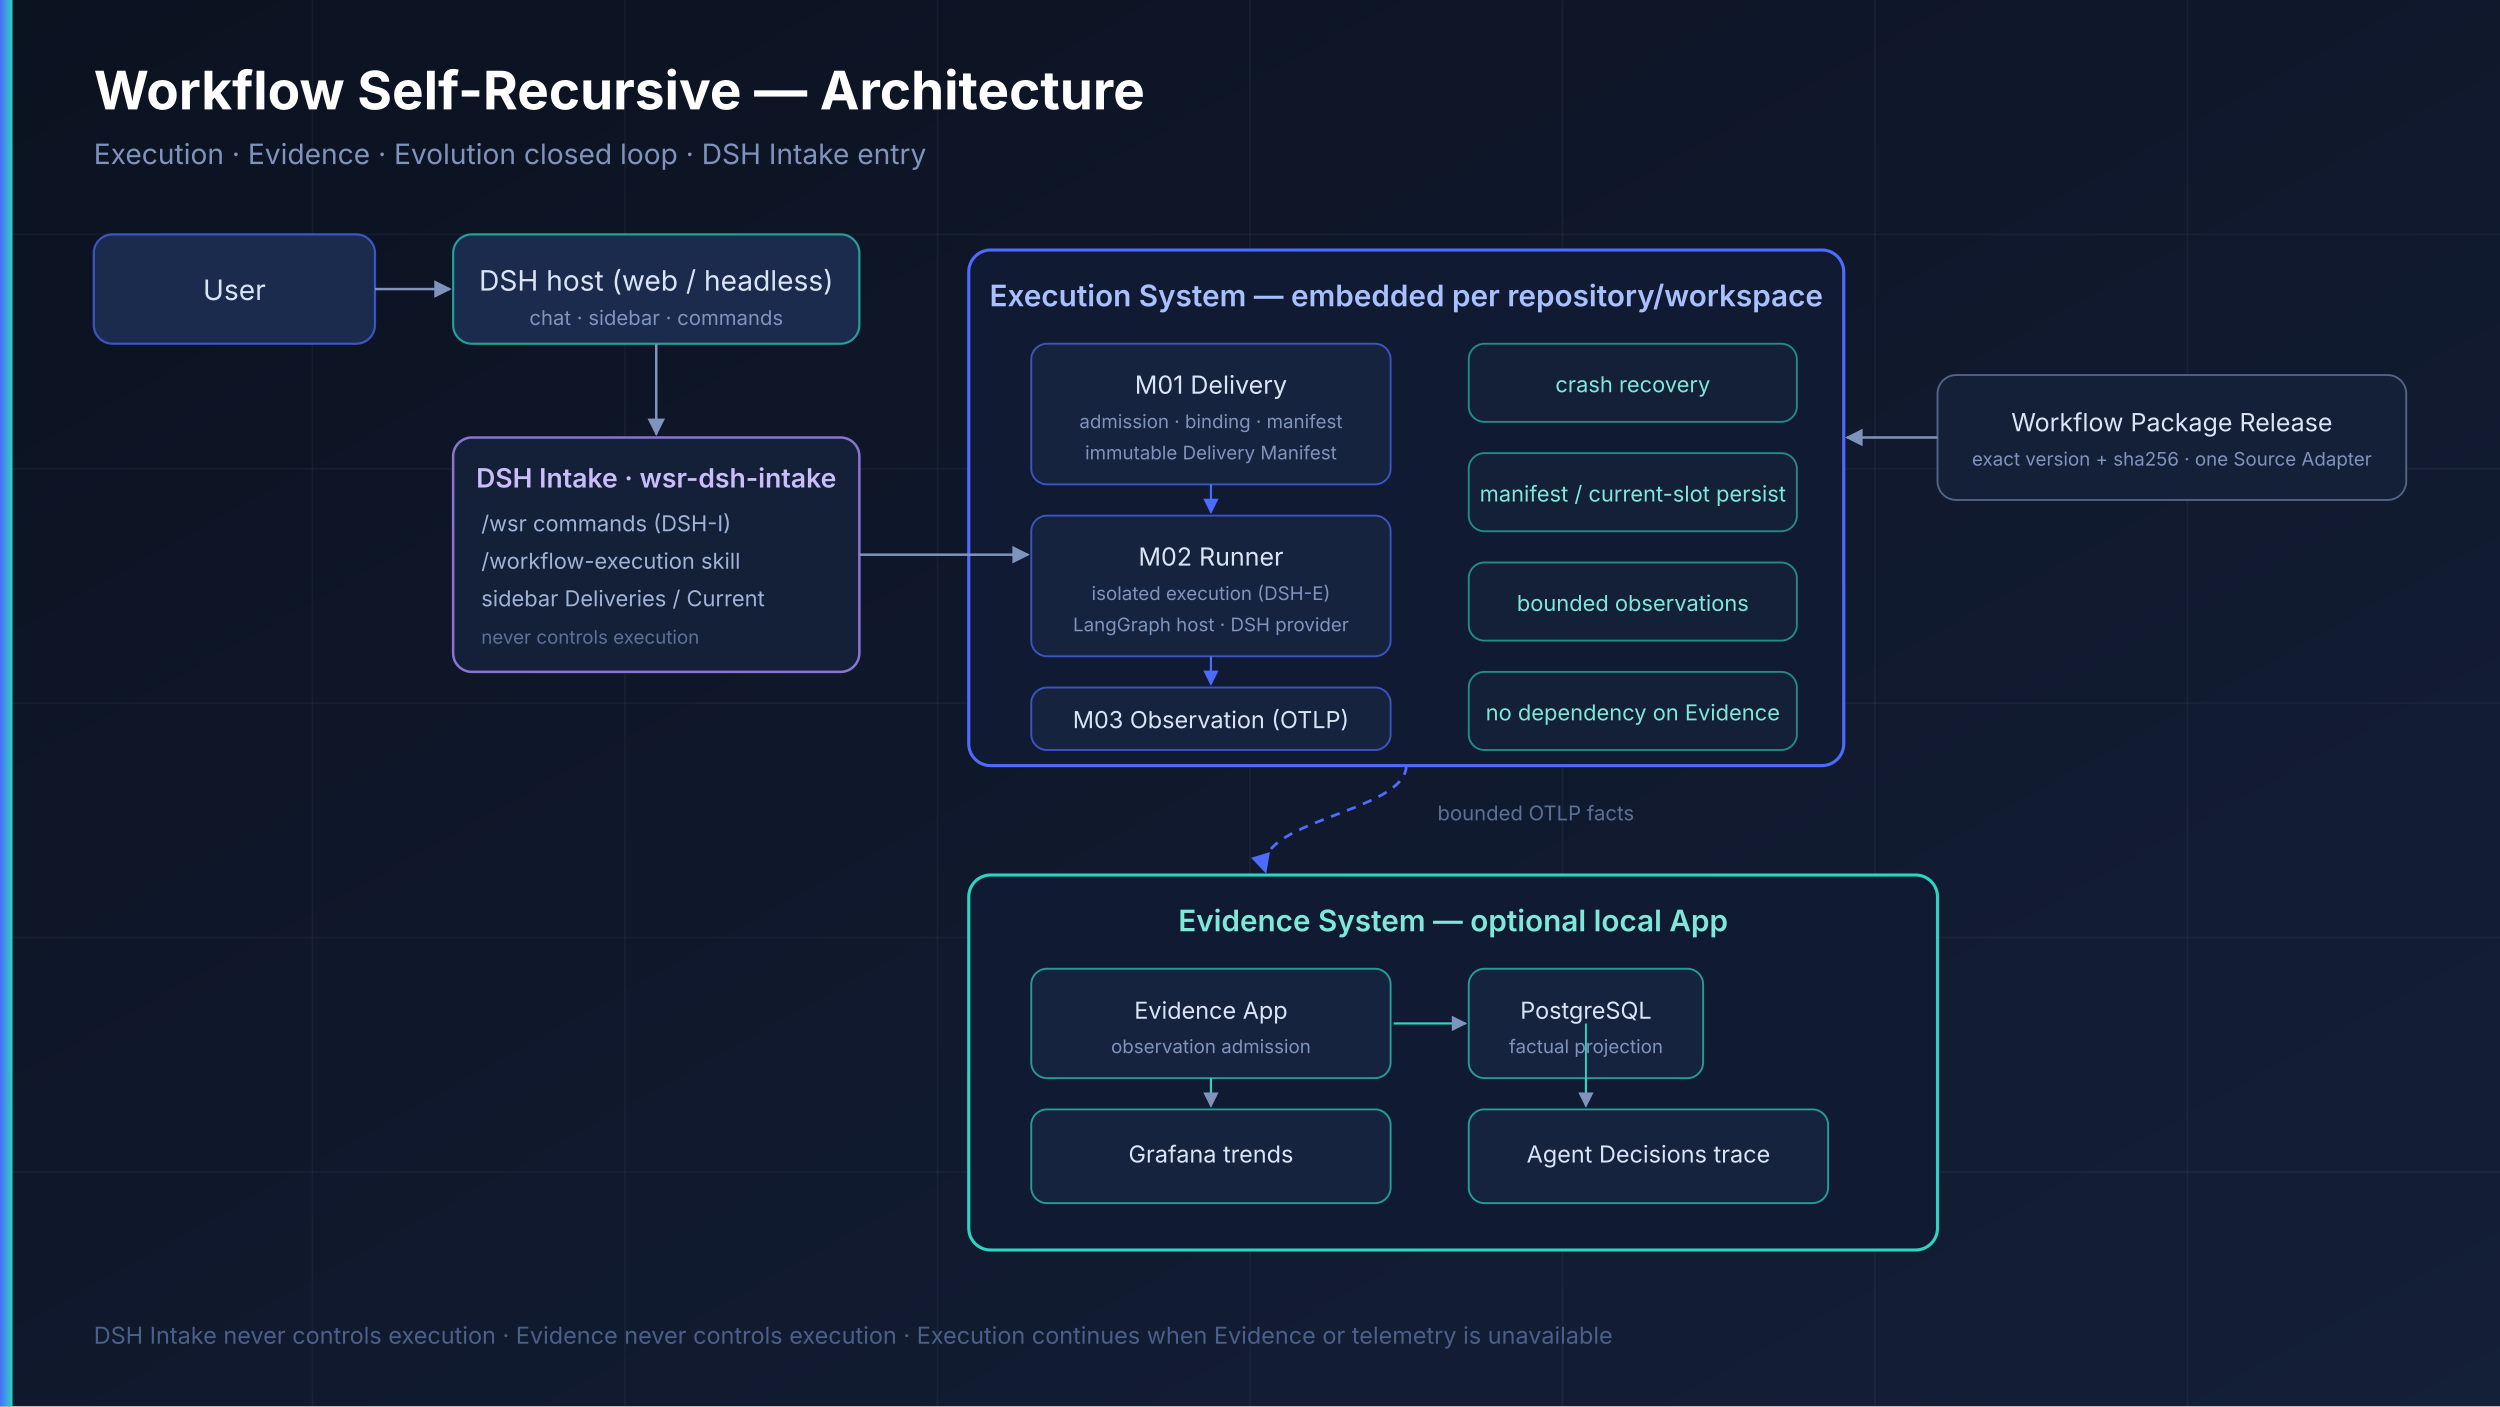
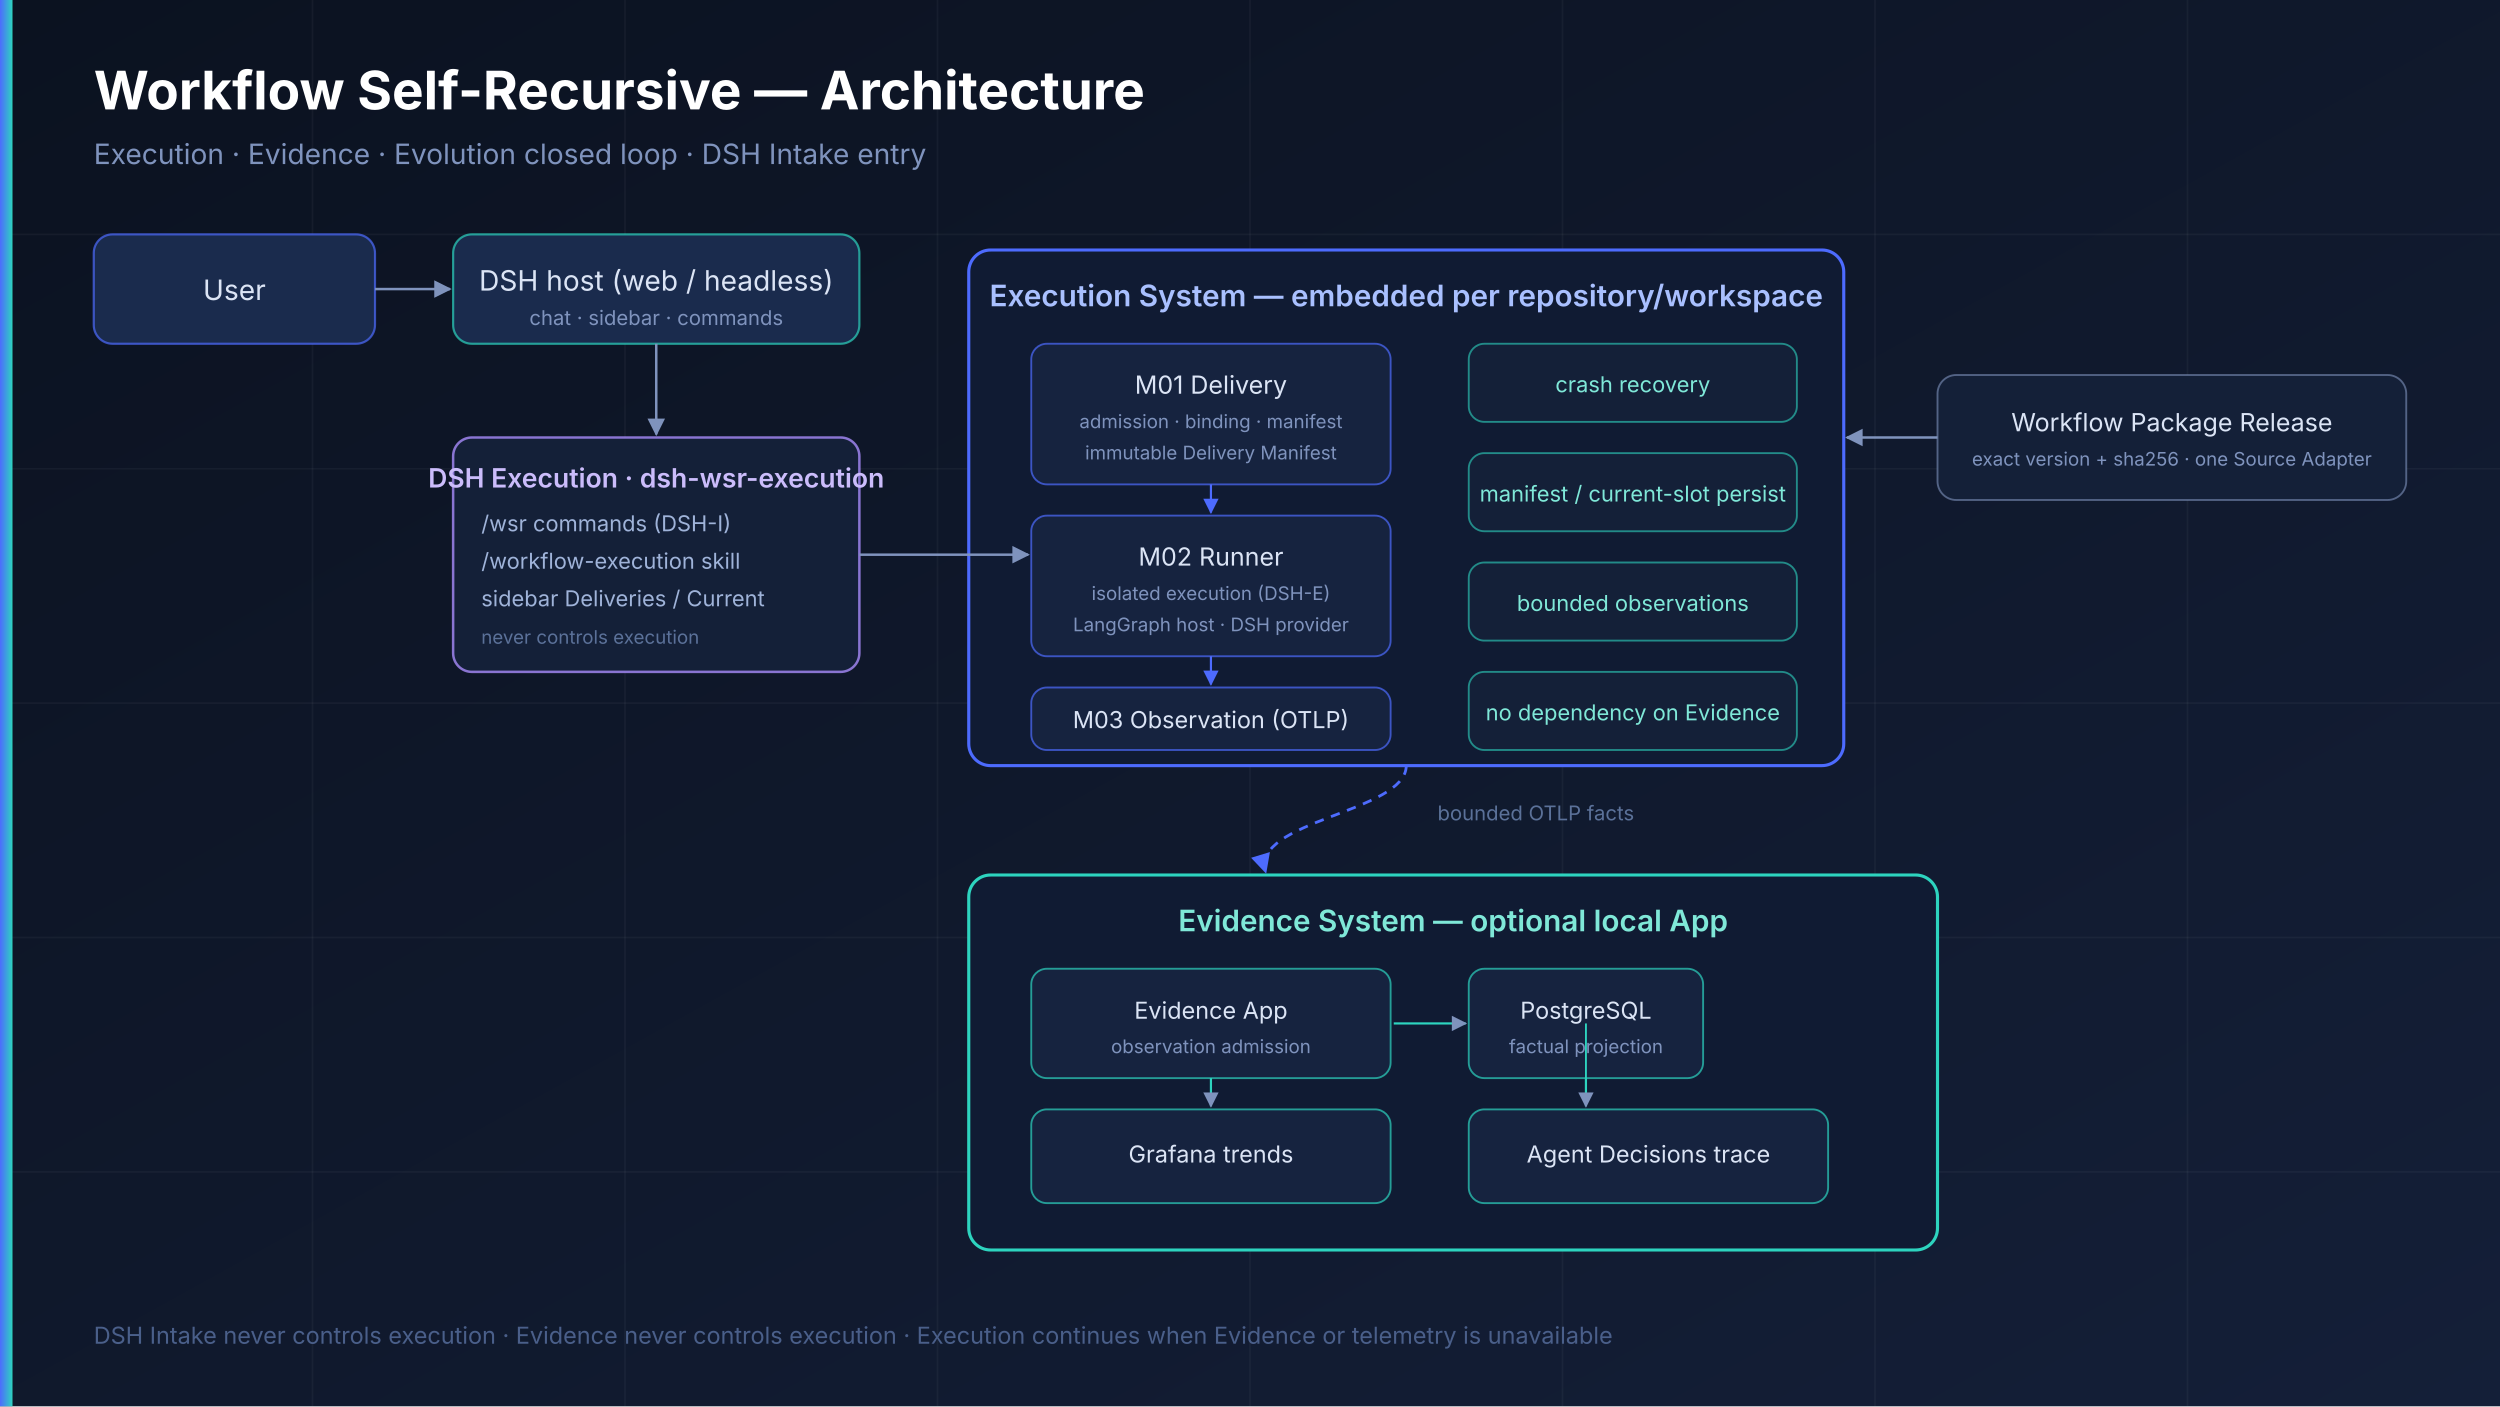
<svg xmlns="http://www.w3.org/2000/svg" width="1600" height="900" viewBox="0 0 1600 900">
  <defs>
    <linearGradient id="bg" x1="0" y1="0" x2="1" y2="1">
      <stop offset="0" stop-color="#0b1220" />
      <stop offset="1" stop-color="#141f38" />
    </linearGradient>
    <linearGradient id="accent" x1="0" y1="0" x2="1" y2="0">
      <stop offset="0" stop-color="#4D6BFE" />
      <stop offset="1" stop-color="#2DD4BF" />
    </linearGradient>
    <marker id="arrow" viewBox="0 0 10 10" refX="9" refY="5" markerWidth="7" markerHeight="7" orient="auto-start-reverse">
      <path d="M0 0 L10 5 L0 10 z" fill="#7f93bd" />
    </marker>
    <marker id="arrowAccent" viewBox="0 0 10 10" refX="9" refY="5" markerWidth="7" markerHeight="7" orient="auto-start-reverse">
      <path d="M0 0 L10 5 L0 10 z" fill="#4D6BFE" />
    </marker>
  </defs>
  <rect width="1600" height="900" fill="url(#bg)" />
  <g stroke="#ffffff" stroke-opacity="0.04" stroke-width="1">
    <path d="M0 150 H1600 M0 300 H1600 M0 450 H1600 M0 600 H1600 M0 750 H1600" />
    <path d="M200 0 V900 M400 0 V900 M600 0 V900 M800 0 V900 M1000 0 V900 M1200 0 V900 M1400 0 V900" />
  </g>
  <rect x="0" y="0" width="8" height="900" fill="url(#accent)" />
  <text x="60" y="70" font-family="'SF Pro Display','Segoe UI',sans-serif" font-size="34" font-weight="700" fill="#ffffff">Workflow Self-Recursive — Architecture</text>
  <text x="60" y="105" font-family="'SF Pro Display','Segoe UI',sans-serif" font-size="18" fill="#7f93bd">Execution · Evidence · Evolution closed loop · DSH Intake entry</text>
  <g font-family="'SF Pro Display','Segoe UI',sans-serif">
    <rect x="60" y="150" width="180" height="70" rx="12" fill="#1a2b4d" stroke="#4D6BFE" stroke-opacity="0.7" stroke-width="1.4" />
    <text x="150" y="192" text-anchor="middle" fill="#dbe4f5" font-size="18">User</text>
    <rect x="290" y="150" width="260" height="70" rx="12" fill="#1a2b4d" stroke="#2DD4BF" stroke-opacity="0.7" stroke-width="1.4" />
    <text x="420" y="186" text-anchor="middle" fill="#dbe4f5" font-size="18">DSH host (web / headless)</text>
    <text x="420" y="208" text-anchor="middle" fill="#7f93bd" font-size="13">chat · sidebar · commands</text>
    <line x1="240" y1="185" x2="288" y2="185" stroke="#7f93bd" stroke-width="1.6" marker-end="url(#arrow)" />
  </g>
  <g font-family="'SF Pro Display','Segoe UI',sans-serif">
    <rect x="290" y="280" width="260" height="150" rx="12" fill="#142038" stroke="#a78bfa" stroke-opacity="0.8" stroke-width="1.6" />
-     <text x="420" y="312" text-anchor="middle" fill="#cbbcfb" font-size="17" font-weight="600">DSH Intake · wsr-dsh-intake</text>
+     <text x="420" y="312" text-anchor="middle" fill="#cbbcfb" font-size="17" font-weight="600">DSH Execution · dsh-wsr-execution</text>
    <text x="308" y="340" fill="#9fb3d9" font-size="14">/wsr commands (DSH-I)</text>
    <text x="308" y="364" fill="#9fb3d9" font-size="14">/workflow-execution skill</text>
    <text x="308" y="388" fill="#9fb3d9" font-size="14">sidebar Deliveries / Current</text>
    <text x="308" y="412" fill="#5b7199" font-size="12">never controls execution</text>
    <line x1="420" y1="220" x2="420" y2="278" stroke="#7f93bd" stroke-width="1.6" marker-end="url(#arrow)" />
  </g>
  <g font-family="'SF Pro Display','Segoe UI',sans-serif">
    <rect x="620" y="160" width="560" height="330" rx="14" fill="#101b33" stroke="#4D6BFE" stroke-width="2" />
    <text x="900" y="196" text-anchor="middle" fill="#a9c0ff" font-size="19" font-weight="600">Execution System — embedded per repository/workspace</text>
    <rect x="660" y="220" width="230" height="90" rx="10" fill="#16233f" stroke="#4D6BFE" stroke-opacity="0.7" stroke-width="1.2" />
    <text x="775" y="252" text-anchor="middle" fill="#dbe4f5" font-size="16">M01 Delivery</text>
    <text x="775" y="274" text-anchor="middle" fill="#7f93bd" font-size="12">admission · binding · manifest</text>
    <text x="775" y="294" text-anchor="middle" fill="#7f93bd" font-size="12">immutable Delivery Manifest</text>
    <rect x="660" y="330" width="230" height="90" rx="10" fill="#16233f" stroke="#4D6BFE" stroke-opacity="0.7" stroke-width="1.2" />
    <text x="775" y="362" text-anchor="middle" fill="#dbe4f5" font-size="16">M02 Runner</text>
    <text x="775" y="384" text-anchor="middle" fill="#7f93bd" font-size="12">isolated execution (DSH-E)</text>
    <text x="775" y="404" text-anchor="middle" fill="#7f93bd" font-size="12">LangGraph host · DSH provider</text>
    <rect x="660" y="440" width="230" height="40" rx="10" fill="#16233f" stroke="#4D6BFE" stroke-opacity="0.7" stroke-width="1.2" />
    <text x="775" y="466" text-anchor="middle" fill="#dbe4f5" font-size="15">M03 Observation (OTLP)</text>
    <line x1="775" y1="310" x2="775" y2="328" stroke="#4D6BFE" stroke-width="1.4" marker-end="url(#arrowAccent)" />
    <line x1="775" y1="420" x2="775" y2="438" stroke="#4D6BFE" stroke-width="1.4" marker-end="url(#arrowAccent)" />
    <rect x="940" y="220" width="210" height="50" rx="10" fill="#142038" stroke="#2DD4BF" stroke-opacity="0.6" stroke-width="1.2" />
    <text x="1045" y="251" text-anchor="middle" fill="#7fe8d8" font-size="14">crash recovery</text>
    <rect x="940" y="290" width="210" height="50" rx="10" fill="#142038" stroke="#2DD4BF" stroke-opacity="0.6" stroke-width="1.2" />
    <text x="1045" y="321" text-anchor="middle" fill="#7fe8d8" font-size="14">manifest / current-slot persist</text>
    <rect x="940" y="360" width="210" height="50" rx="10" fill="#142038" stroke="#2DD4BF" stroke-opacity="0.6" stroke-width="1.2" />
    <text x="1045" y="391" text-anchor="middle" fill="#7fe8d8" font-size="14">bounded observations</text>
    <rect x="940" y="430" width="210" height="50" rx="10" fill="#142038" stroke="#2DD4BF" stroke-opacity="0.6" stroke-width="1.2" />
    <text x="1045" y="461" text-anchor="middle" fill="#7fe8d8" font-size="14">no dependency on Evidence</text>
    <line x1="550" y1="355" x2="658" y2="355" stroke="#7f93bd" stroke-width="1.6" marker-end="url(#arrow)" />
  </g>
  <g font-family="'SF Pro Display','Segoe UI',sans-serif">
    <rect x="1240" y="240" width="300" height="80" rx="12" fill="#142038" stroke="#7f93bd" stroke-opacity="0.6" stroke-width="1.2" />
    <text x="1390" y="276" text-anchor="middle" fill="#dbe4f5" font-size="16">Workflow Package Release</text>
    <text x="1390" y="298" text-anchor="middle" fill="#7f93bd" font-size="12">exact version + sha256 · one Source Adapter</text>
    <line x1="1240" y1="280" x2="1182" y2="280" stroke="#7f93bd" stroke-width="1.6" marker-end="url(#arrow)" />
  </g>
  <g font-family="'SF Pro Display','Segoe UI',sans-serif">
    <rect x="620" y="560" width="620" height="240" rx="14" fill="#101b33" stroke="#2DD4BF" stroke-width="2" />
    <text x="930" y="596" text-anchor="middle" fill="#7fe8d8" font-size="19" font-weight="600">Evidence System — optional local App</text>
    <rect x="660" y="620" width="230" height="70" rx="10" fill="#16233f" stroke="#2DD4BF" stroke-opacity="0.7" stroke-width="1.2" />
    <text x="775" y="652" text-anchor="middle" fill="#dbe4f5" font-size="15">Evidence App</text>
    <text x="775" y="674" text-anchor="middle" fill="#7f93bd" font-size="12">observation admission</text>
    <rect x="940" y="620" width="150" height="70" rx="10" fill="#16233f" stroke="#2DD4BF" stroke-opacity="0.7" stroke-width="1.2" />
    <text x="1015" y="652" text-anchor="middle" fill="#dbe4f5" font-size="15">PostgreSQL</text>
    <text x="1015" y="674" text-anchor="middle" fill="#7f93bd" font-size="12">factual projection</text>
    <rect x="660" y="710" width="230" height="60" rx="10" fill="#16233f" stroke="#2DD4BF" stroke-opacity="0.7" stroke-width="1.2" />
    <text x="775" y="744" text-anchor="middle" fill="#dbe4f5" font-size="15">Grafana trends</text>
    <rect x="940" y="710" width="230" height="60" rx="10" fill="#16233f" stroke="#2DD4BF" stroke-opacity="0.7" stroke-width="1.2" />
    <text x="1055" y="744" text-anchor="middle" fill="#dbe4f5" font-size="15">Agent Decisions trace</text>
    <line x1="892" y1="655" x2="938" y2="655" stroke="#2DD4BF" stroke-width="1.4" marker-end="url(#arrow)" />
    <line x1="775" y1="690" x2="775" y2="708" stroke="#2DD4BF" stroke-width="1.4" marker-end="url(#arrow)" />
    <line x1="1015" y1="690" x2="1015" y2="708" stroke="#2DD4BF" stroke-width="1.4" marker-end="url(#arrow)" />
    <line x1="1015" y1="655" x2="1015" y2="690" stroke="#2DD4BF" stroke-width="1.2" />
  </g>
  <g font-family="'SF Pro Display','Segoe UI',sans-serif">
    <path d="M900 490 C 900 520, 800 525, 810 558" stroke="#4D6BFE" stroke-width="1.8" fill="none" marker-end="url(#arrowAccent)" stroke-dasharray="6 5" />
    <text x="920" y="525" fill="#5b7199" font-size="13">bounded OTLP facts</text>
  </g>
  <text x="60" y="860" font-family="'SF Pro Display','Segoe UI',sans-serif" font-size="15" fill="#4a5f8a">DSH Intake never controls execution · Evidence never controls execution · Execution continues when Evidence or telemetry is unavailable</text>
</svg>
